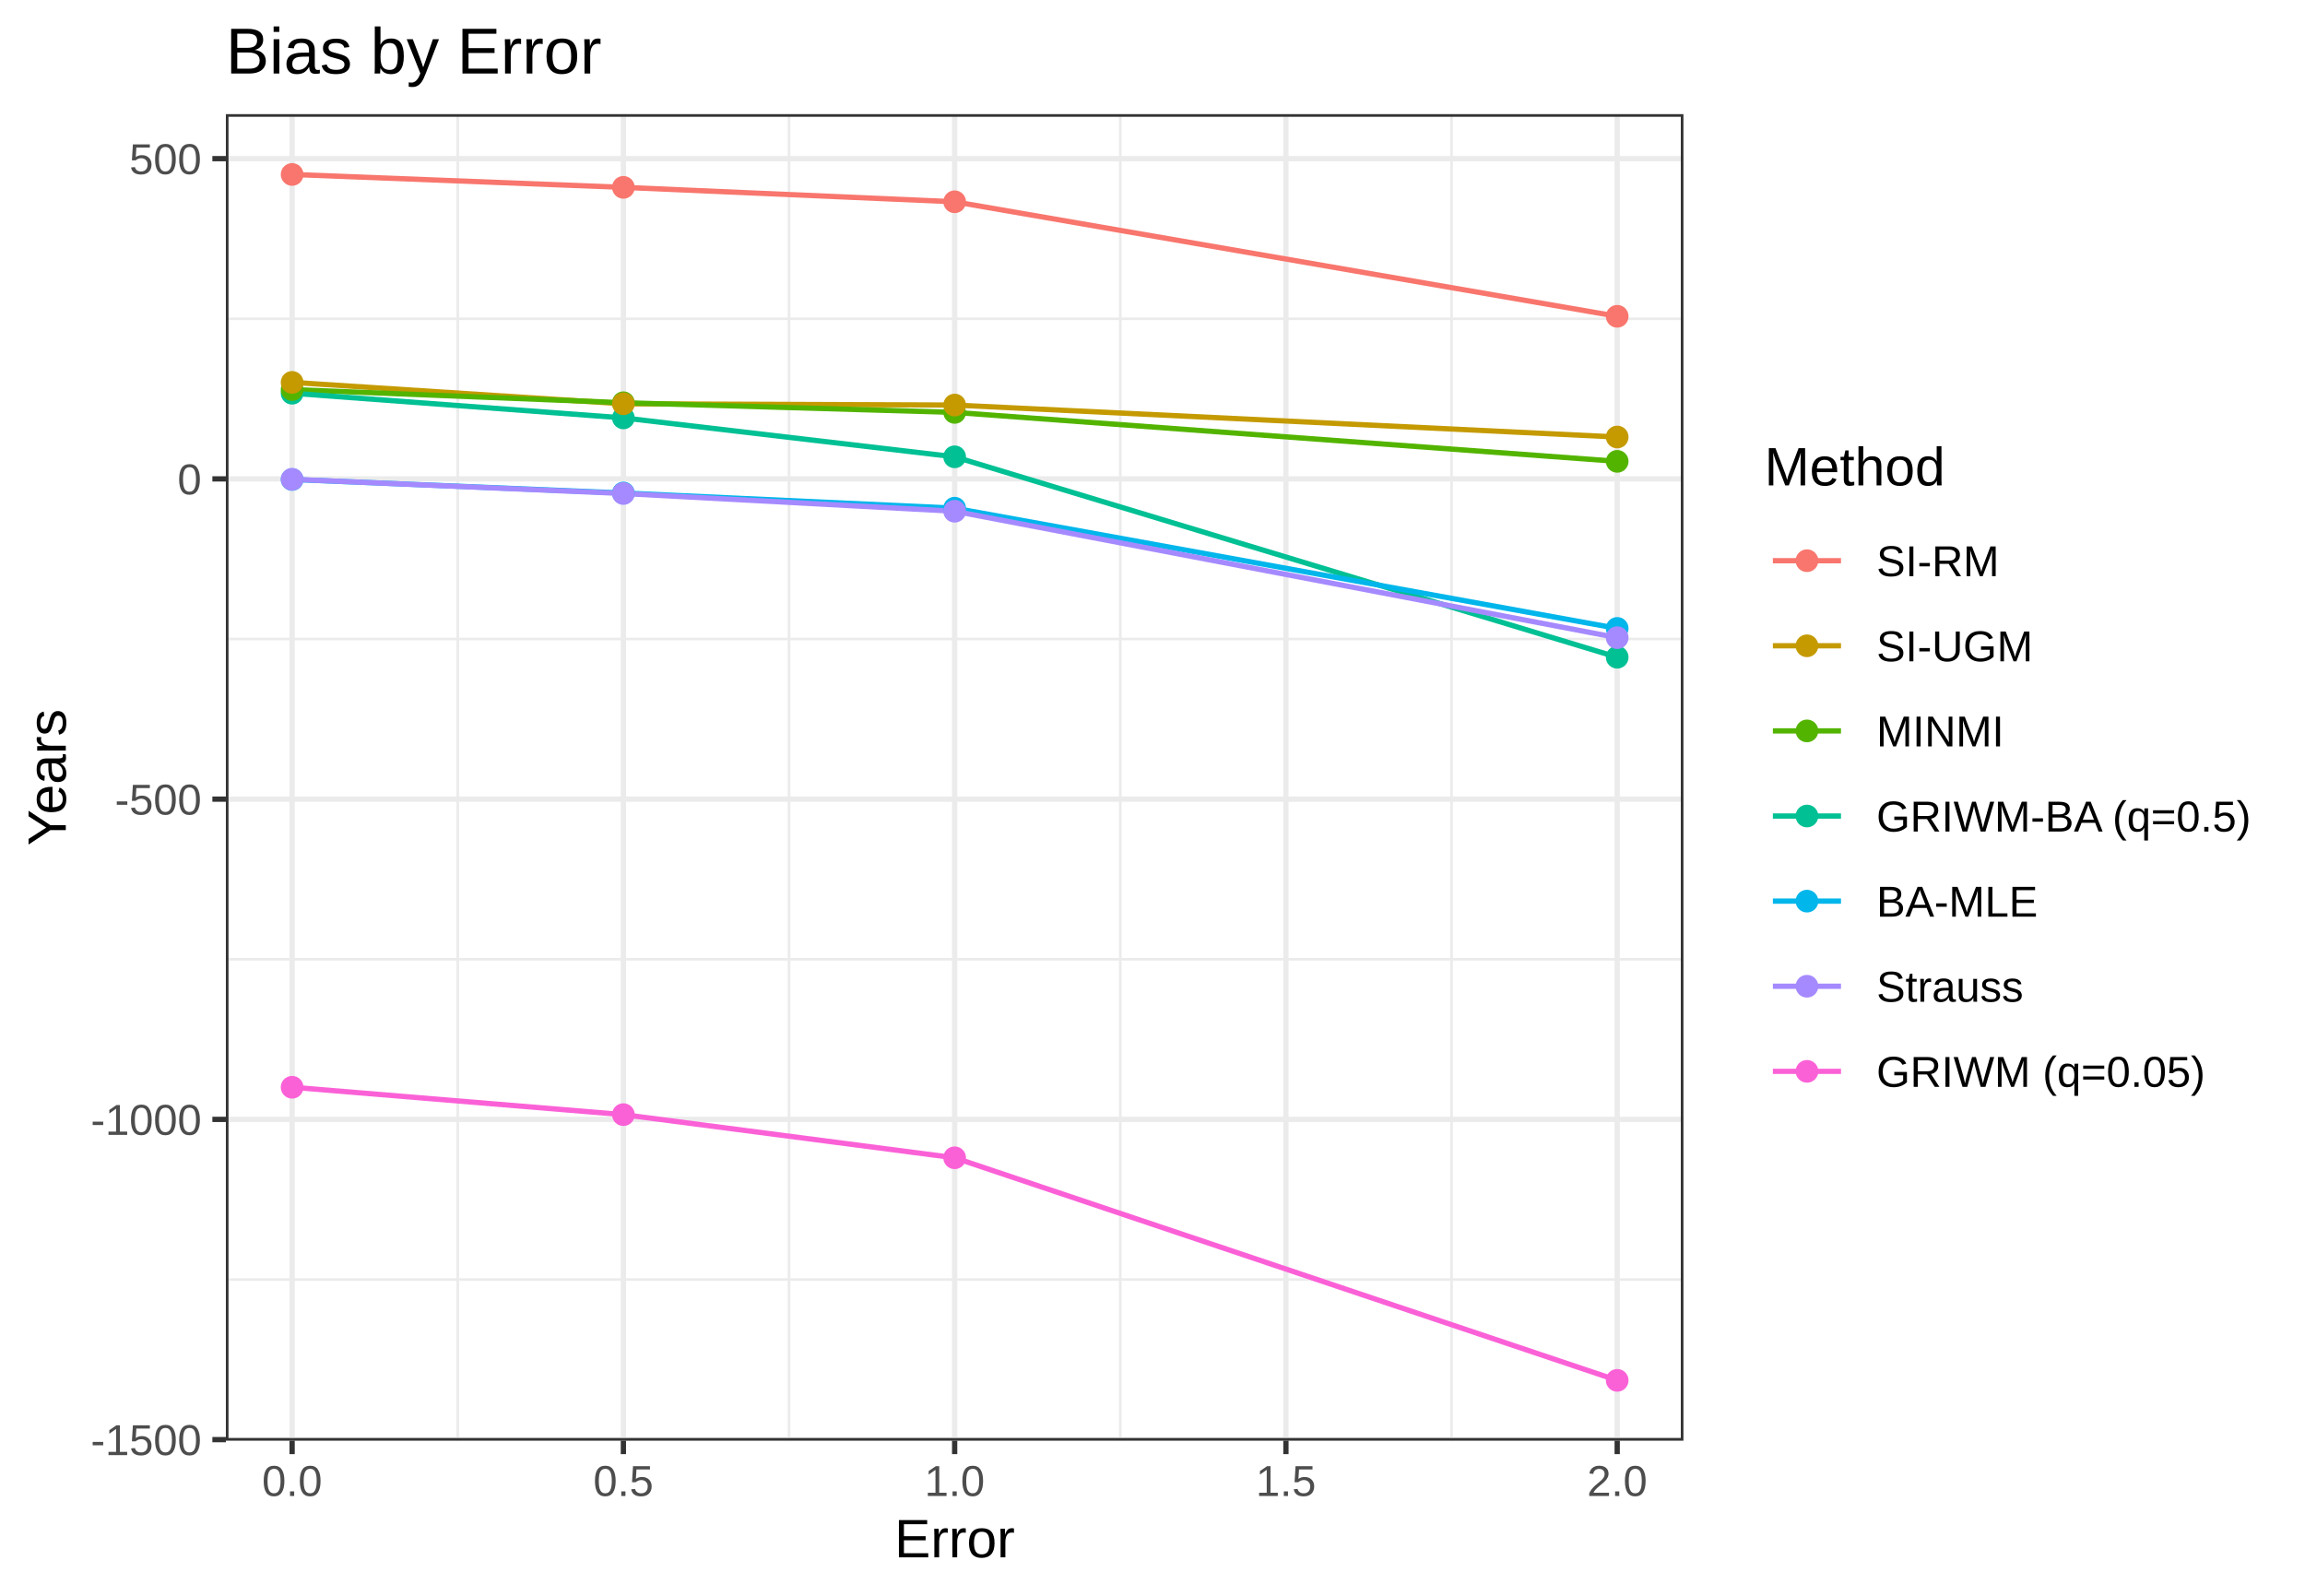
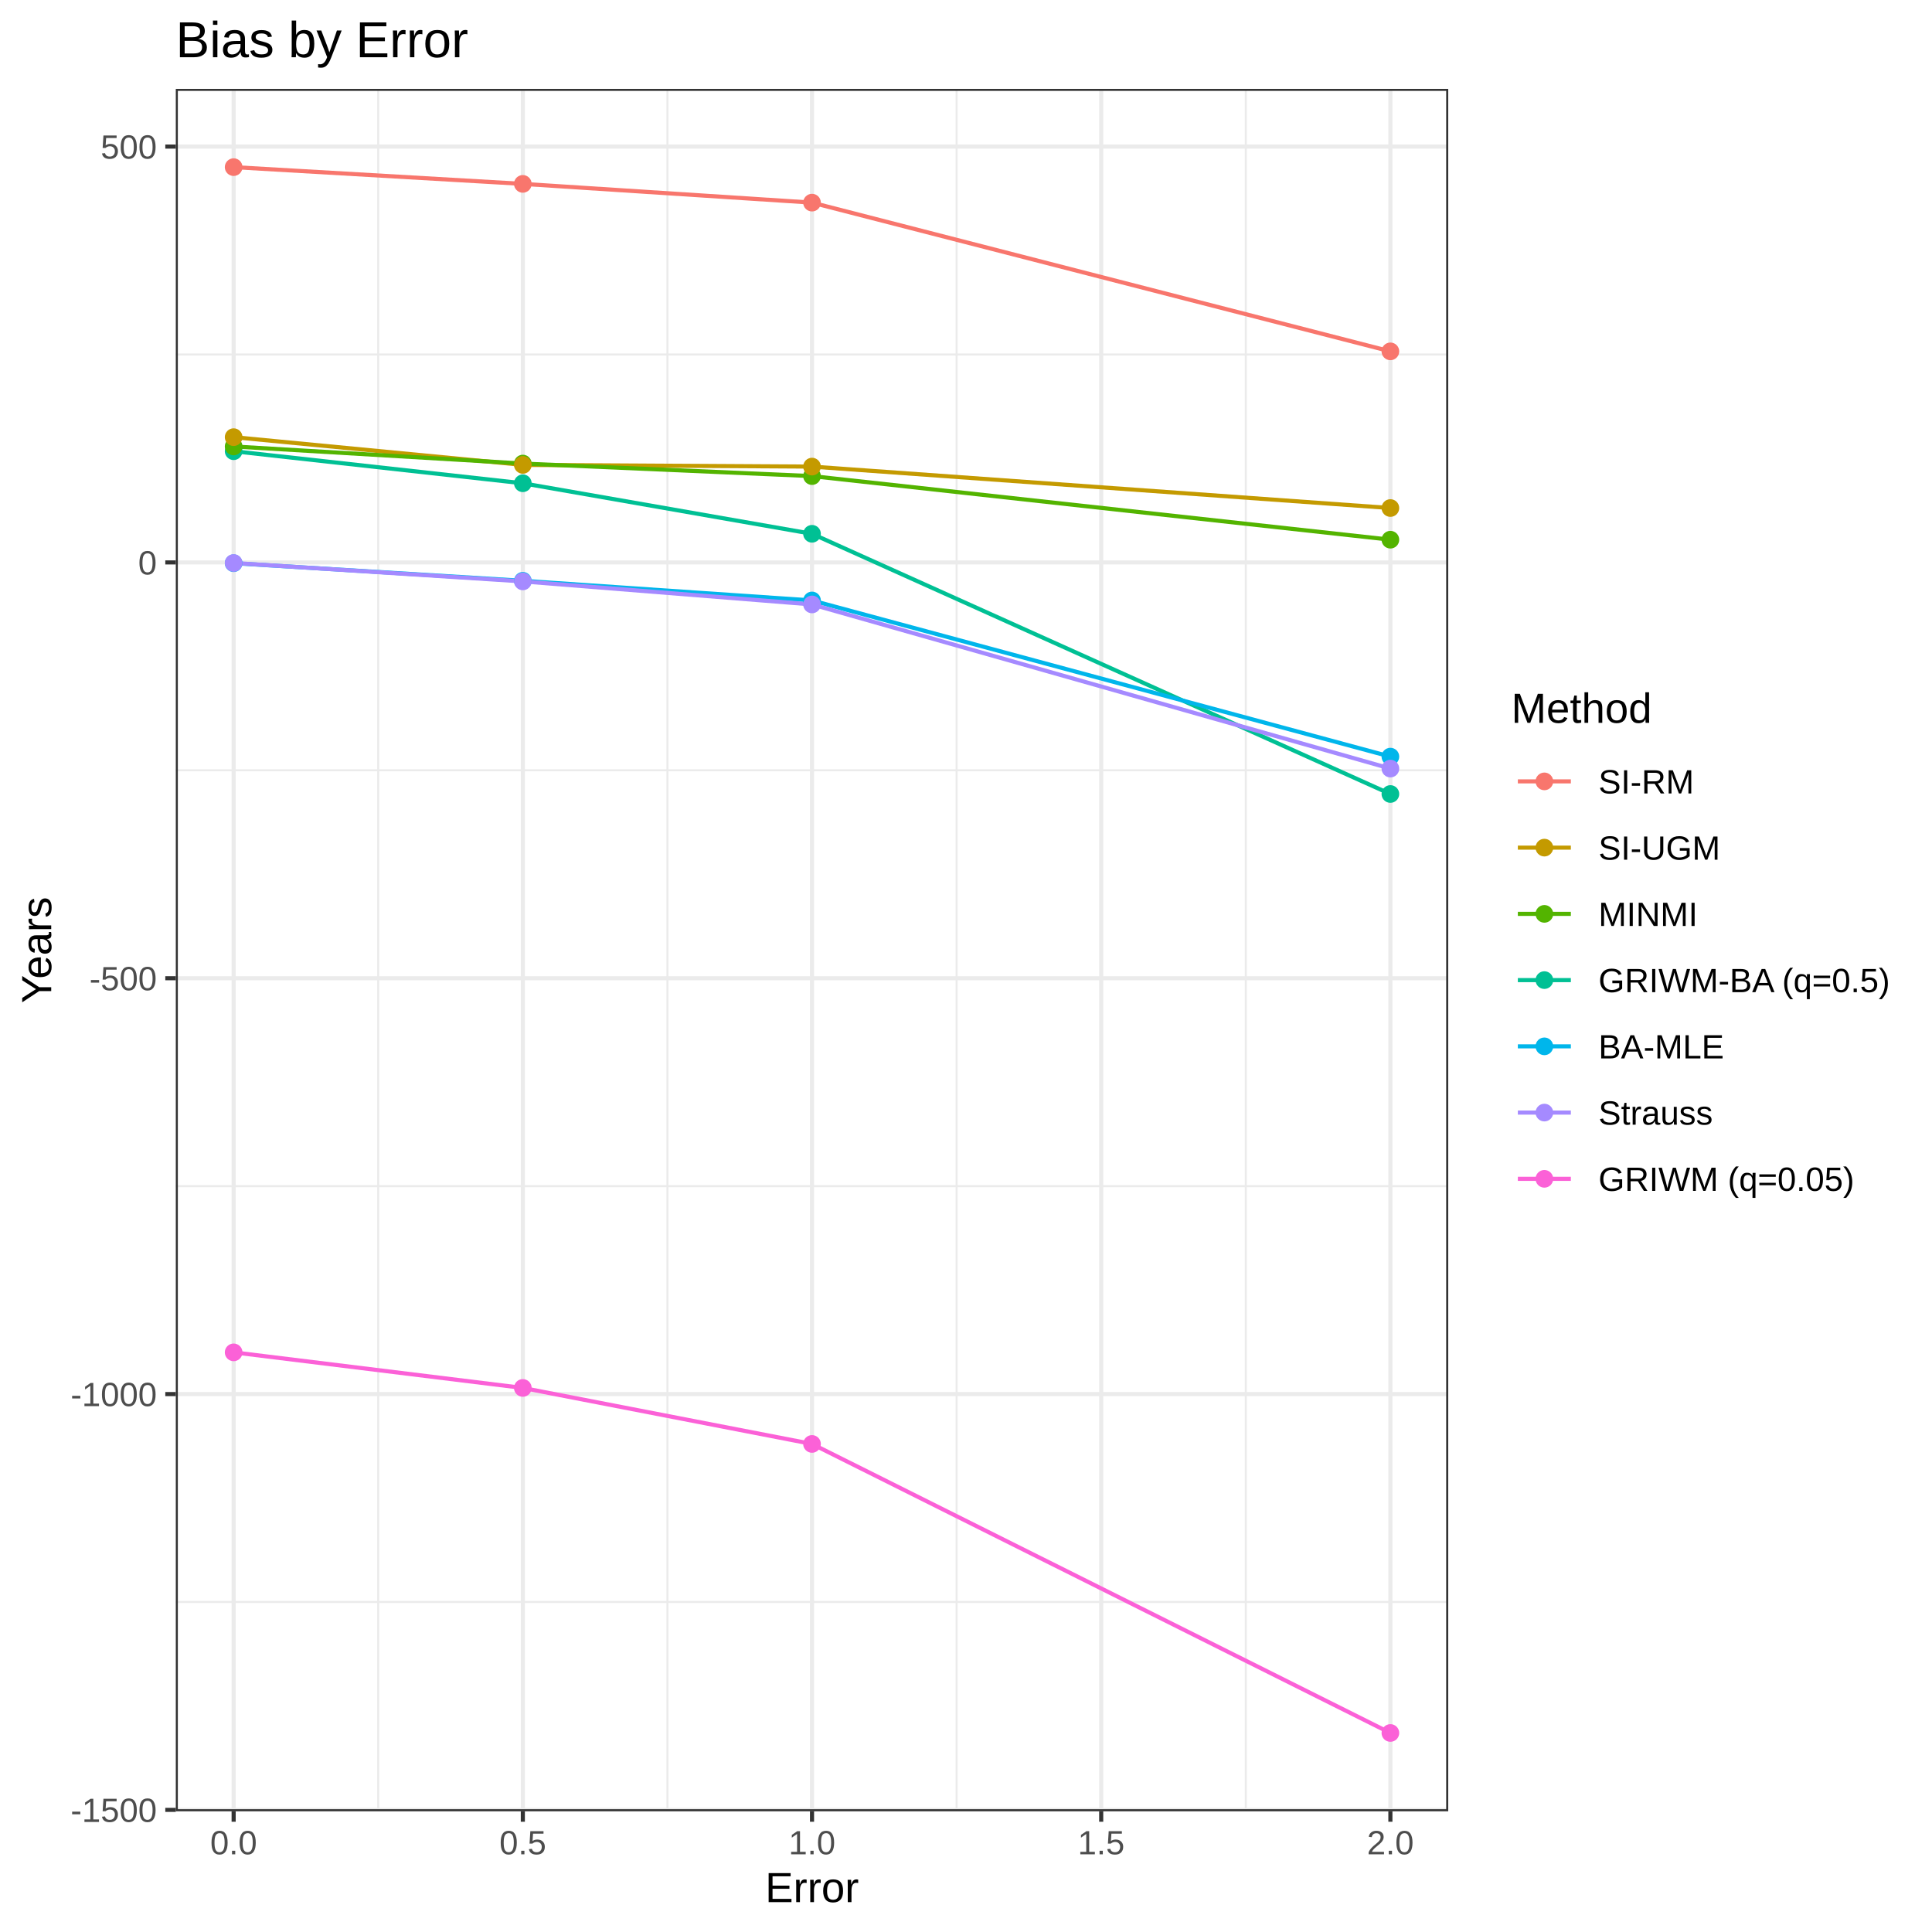
- <svg xmlns="http://www.w3.org/2000/svg" class="svglite" width="468.00pt" height="324.00pt" viewBox="0 0 468.00 324.00">
+ <svg xmlns="http://www.w3.org/2000/svg" class="svglite" width="504.00pt" height="504.00pt" viewBox="0 0 504.00 504.00">
  <defs>
    <style type="text/css">
    .svglite line, .svglite polyline, .svglite polygon, .svglite path, .svglite rect, .svglite circle {
      fill: none;
      stroke: #000000;
      stroke-linecap: round;
      stroke-linejoin: round;
      stroke-miterlimit: 10.00;
    }
    .svglite text {
      white-space: pre;
    }
  </style>
  </defs>
  <rect width="100%" height="100%" style="stroke: none; fill: #FFFFFF;" />
  <defs>
-     <clipPath id="cpMC4wMHw0NjguMDB8MC4wMHwzMjQuMDA=">
-       <rect x="0.00" y="0.00" width="468.00" height="324.00" />
+     <clipPath id="cpMC4wMHw1MDQuMDB8MC4wMHw1MDQuMDA=">
+       <rect x="0.00" y="0.00" width="504.00" height="504.00" />
    </clipPath>
  </defs>
-   <g clip-path="url(#cpMC4wMHw0NjguMDB8MC4wMHwzMjQuMDA=)">
-     <rect x="0.00" y="0.00" width="468.00" height="324.00" style="stroke-width: 1.07; stroke: #FFFFFF; fill: #FFFFFF;" />
+   <g clip-path="url(#cpMC4wMHw1MDQuMDB8MC4wMHw1MDQuMDA=)">
+     <rect x="0.00" y="-0" width="504.00" height="504.00" style="stroke-width: 1.07; stroke: #FFFFFF; fill: #FFFFFF;" />
  </g>
  <defs>
-     <clipPath id="cpNDUuODZ8MzQxLjgwfDIzLjE4fDI5Mi41MA==">
-       <rect x="45.86" y="23.18" width="295.94" height="269.33" />
+     <clipPath id="cpNDUuODZ8Mzc3LjgwfDIzLjE4fDQ3Mi41MA==">
+       <rect x="45.86" y="23.18" width="331.94" height="449.33" />
    </clipPath>
  </defs>
-   <g clip-path="url(#cpNDUuODZ8MzQxLjgwfDIzLjE4fDI5Mi41MA==)">
-     <rect x="45.86" y="23.18" width="295.94" height="269.33" style="stroke-width: 1.07; stroke: none; fill: #FFFFFF;" />
-     <polyline points="45.86,259.78 341.80,259.78 " style="stroke-width: 0.53; stroke: #EBEBEB; stroke-linecap: butt;" />
-     <polyline points="45.86,194.76 341.80,194.76 " style="stroke-width: 0.53; stroke: #EBEBEB; stroke-linecap: butt;" />
-     <polyline points="45.86,129.74 341.80,129.74 " style="stroke-width: 0.53; stroke: #EBEBEB; stroke-linecap: butt;" />
-     <polyline points="45.86,64.72 341.80,64.72 " style="stroke-width: 0.53; stroke: #EBEBEB; stroke-linecap: butt;" />
-     <polyline points="92.94,292.50 92.94,23.18 " style="stroke-width: 0.53; stroke: #EBEBEB; stroke-linecap: butt;" />
-     <polyline points="160.20,292.50 160.20,23.18 " style="stroke-width: 0.53; stroke: #EBEBEB; stroke-linecap: butt;" />
-     <polyline points="227.46,292.50 227.46,23.18 " style="stroke-width: 0.53; stroke: #EBEBEB; stroke-linecap: butt;" />
-     <polyline points="294.72,292.50 294.72,23.18 " style="stroke-width: 0.53; stroke: #EBEBEB; stroke-linecap: butt;" />
-     <polyline points="45.86,292.29 341.80,292.29 " style="stroke-width: 1.07; stroke: #EBEBEB; stroke-linecap: butt;" />
-     <polyline points="45.86,227.27 341.80,227.27 " style="stroke-width: 1.07; stroke: #EBEBEB; stroke-linecap: butt;" />
-     <polyline points="45.86,162.25 341.80,162.25 " style="stroke-width: 1.07; stroke: #EBEBEB; stroke-linecap: butt;" />
-     <polyline points="45.86,97.23 341.80,97.23 " style="stroke-width: 1.07; stroke: #EBEBEB; stroke-linecap: butt;" />
-     <polyline points="45.86,32.21 341.80,32.21 " style="stroke-width: 1.07; stroke: #EBEBEB; stroke-linecap: butt;" />
-     <polyline points="59.31,292.50 59.31,23.18 " style="stroke-width: 1.07; stroke: #EBEBEB; stroke-linecap: butt;" />
-     <polyline points="126.57,292.50 126.57,23.18 " style="stroke-width: 1.07; stroke: #EBEBEB; stroke-linecap: butt;" />
-     <polyline points="193.83,292.50 193.83,23.18 " style="stroke-width: 1.07; stroke: #EBEBEB; stroke-linecap: butt;" />
-     <polyline points="261.09,292.50 261.09,23.18 " style="stroke-width: 1.07; stroke: #EBEBEB; stroke-linecap: butt;" />
-     <polyline points="328.35,292.50 328.35,23.18 " style="stroke-width: 1.07; stroke: #EBEBEB; stroke-linecap: butt;" />
-     <polyline points="59.31,35.42 126.57,38.04 193.83,40.97 328.35,64.22 " style="stroke-width: 1.07; stroke: #F8766D; stroke-linecap: butt;" />
-     <polyline points="59.31,77.64 126.57,81.98 193.83,82.24 328.35,88.73 " style="stroke-width: 1.07; stroke: #C49A00; stroke-linecap: butt;" />
-     <polyline points="59.31,79.10 126.57,81.77 193.83,83.73 328.35,93.67 " style="stroke-width: 1.07; stroke: #53B400; stroke-linecap: butt;" />
-     <polyline points="59.31,79.84 126.57,84.85 193.83,92.75 328.35,133.44 " style="stroke-width: 1.07; stroke: #00C094; stroke-linecap: butt;" />
-     <polyline points="59.31,97.35 126.57,100.10 193.83,103.18 328.35,127.59 " style="stroke-width: 1.07; stroke: #00B6EB; stroke-linecap: butt;" />
-     <polyline points="59.31,97.32 126.57,100.20 193.83,103.80 328.35,129.47 " style="stroke-width: 1.07; stroke: #A58AFF; stroke-linecap: butt;" />
-     <polyline points="59.31,220.75 126.57,226.31 193.83,235.07 328.35,280.26 " style="stroke-width: 1.07; stroke: #FB61D7; stroke-linecap: butt;" />
-     <circle cx="59.31" cy="97.35" r="1.95" style="stroke-width: 0.71; stroke: #00B6EB; fill: #00B6EB;" />
-     <circle cx="59.31" cy="79.84" r="1.95" style="stroke-width: 0.71; stroke: #00C094; fill: #00C094;" />
-     <circle cx="59.31" cy="220.75" r="1.95" style="stroke-width: 0.71; stroke: #FB61D7; fill: #FB61D7;" />
-     <circle cx="59.31" cy="79.10" r="1.95" style="stroke-width: 0.71; stroke: #53B400; fill: #53B400;" />
-     <circle cx="59.31" cy="35.42" r="1.95" style="stroke-width: 0.71; stroke: #F8766D; fill: #F8766D;" />
-     <circle cx="59.31" cy="77.64" r="1.95" style="stroke-width: 0.71; stroke: #C49A00; fill: #C49A00;" />
-     <circle cx="59.31" cy="97.32" r="1.95" style="stroke-width: 0.71; stroke: #A58AFF; fill: #A58AFF;" />
-     <circle cx="126.57" cy="100.10" r="1.95" style="stroke-width: 0.71; stroke: #00B6EB; fill: #00B6EB;" />
-     <circle cx="126.57" cy="84.85" r="1.95" style="stroke-width: 0.71; stroke: #00C094; fill: #00C094;" />
-     <circle cx="126.57" cy="226.31" r="1.95" style="stroke-width: 0.71; stroke: #FB61D7; fill: #FB61D7;" />
-     <circle cx="126.57" cy="81.77" r="1.95" style="stroke-width: 0.71; stroke: #53B400; fill: #53B400;" />
-     <circle cx="126.57" cy="38.04" r="1.95" style="stroke-width: 0.71; stroke: #F8766D; fill: #F8766D;" />
-     <circle cx="126.57" cy="81.98" r="1.95" style="stroke-width: 0.71; stroke: #C49A00; fill: #C49A00;" />
-     <circle cx="126.57" cy="100.20" r="1.95" style="stroke-width: 0.71; stroke: #A58AFF; fill: #A58AFF;" />
-     <circle cx="193.83" cy="103.18" r="1.95" style="stroke-width: 0.71; stroke: #00B6EB; fill: #00B6EB;" />
-     <circle cx="193.83" cy="92.75" r="1.95" style="stroke-width: 0.71; stroke: #00C094; fill: #00C094;" />
-     <circle cx="193.83" cy="235.07" r="1.95" style="stroke-width: 0.71; stroke: #FB61D7; fill: #FB61D7;" />
-     <circle cx="193.83" cy="83.73" r="1.95" style="stroke-width: 0.71; stroke: #53B400; fill: #53B400;" />
-     <circle cx="193.83" cy="40.97" r="1.95" style="stroke-width: 0.71; stroke: #F8766D; fill: #F8766D;" />
-     <circle cx="193.83" cy="82.24" r="1.95" style="stroke-width: 0.71; stroke: #C49A00; fill: #C49A00;" />
-     <circle cx="193.83" cy="103.80" r="1.95" style="stroke-width: 0.71; stroke: #A58AFF; fill: #A58AFF;" />
-     <circle cx="328.35" cy="127.59" r="1.95" style="stroke-width: 0.71; stroke: #00B6EB; fill: #00B6EB;" />
-     <circle cx="328.35" cy="133.44" r="1.95" style="stroke-width: 0.71; stroke: #00C094; fill: #00C094;" />
-     <circle cx="328.35" cy="280.26" r="1.95" style="stroke-width: 0.71; stroke: #FB61D7; fill: #FB61D7;" />
-     <circle cx="328.35" cy="93.67" r="1.95" style="stroke-width: 0.71; stroke: #53B400; fill: #53B400;" />
-     <circle cx="328.35" cy="64.22" r="1.95" style="stroke-width: 0.71; stroke: #F8766D; fill: #F8766D;" />
-     <circle cx="328.35" cy="88.73" r="1.95" style="stroke-width: 0.71; stroke: #C49A00; fill: #C49A00;" />
-     <circle cx="328.35" cy="129.47" r="1.95" style="stroke-width: 0.71; stroke: #A58AFF; fill: #A58AFF;" />
-     <rect x="45.86" y="23.18" width="295.94" height="269.33" style="stroke-width: 1.07; stroke: #333333;" />
+   <g clip-path="url(#cpNDUuODZ8Mzc3LjgwfDIzLjE4fDQ3Mi41MA==)">
+     <rect x="45.86" y="23.18" width="331.94" height="449.33" style="stroke-width: 1.07; stroke: none; fill: #FFFFFF;" />
+     <polyline points="45.86,417.90 377.80,417.90 " style="stroke-width: 0.53; stroke: #EBEBEB; stroke-linecap: butt;" />
+     <polyline points="45.86,309.43 377.80,309.43 " style="stroke-width: 0.53; stroke: #EBEBEB; stroke-linecap: butt;" />
+     <polyline points="45.86,200.95 377.80,200.95 " style="stroke-width: 0.53; stroke: #EBEBEB; stroke-linecap: butt;" />
+     <polyline points="45.86,92.48 377.80,92.48 " style="stroke-width: 0.53; stroke: #EBEBEB; stroke-linecap: butt;" />
+     <polyline points="98.67,472.50 98.67,23.18 " style="stroke-width: 0.53; stroke: #EBEBEB; stroke-linecap: butt;" />
+     <polyline points="174.11,472.50 174.11,23.18 " style="stroke-width: 0.53; stroke: #EBEBEB; stroke-linecap: butt;" />
+     <polyline points="249.55,472.50 249.55,23.18 " style="stroke-width: 0.53; stroke: #EBEBEB; stroke-linecap: butt;" />
+     <polyline points="324.99,472.50 324.99,23.18 " style="stroke-width: 0.53; stroke: #EBEBEB; stroke-linecap: butt;" />
+     <polyline points="45.86,472.14 377.80,472.14 " style="stroke-width: 1.07; stroke: #EBEBEB; stroke-linecap: butt;" />
+     <polyline points="45.86,363.67 377.80,363.67 " style="stroke-width: 1.07; stroke: #EBEBEB; stroke-linecap: butt;" />
+     <polyline points="45.86,255.19 377.80,255.19 " style="stroke-width: 1.07; stroke: #EBEBEB; stroke-linecap: butt;" />
+     <polyline points="45.86,146.72 377.80,146.72 " style="stroke-width: 1.07; stroke: #EBEBEB; stroke-linecap: butt;" />
+     <polyline points="45.86,38.24 377.80,38.24 " style="stroke-width: 1.07; stroke: #EBEBEB; stroke-linecap: butt;" />
+     <polyline points="60.95,472.50 60.95,23.18 " style="stroke-width: 1.07; stroke: #EBEBEB; stroke-linecap: butt;" />
+     <polyline points="136.39,472.50 136.39,23.18 " style="stroke-width: 1.07; stroke: #EBEBEB; stroke-linecap: butt;" />
+     <polyline points="211.83,472.50 211.83,23.18 " style="stroke-width: 1.07; stroke: #EBEBEB; stroke-linecap: butt;" />
+     <polyline points="287.27,472.50 287.27,23.18 " style="stroke-width: 1.07; stroke: #EBEBEB; stroke-linecap: butt;" />
+     <polyline points="362.71,472.50 362.71,23.18 " style="stroke-width: 1.07; stroke: #EBEBEB; stroke-linecap: butt;" />
+     <polyline points="60.95,43.60 136.39,47.97 211.83,52.86 362.71,91.66 " style="stroke-width: 1.07; stroke: #F8766D; stroke-linecap: butt;" />
+     <polyline points="60.95,114.04 136.39,121.28 211.83,121.72 362.71,132.53 " style="stroke-width: 1.07; stroke: #C49A00; stroke-linecap: butt;" />
+     <polyline points="60.95,116.47 136.39,120.93 211.83,124.20 362.71,140.79 " style="stroke-width: 1.07; stroke: #53B400; stroke-linecap: butt;" />
+     <polyline points="60.95,117.71 136.39,126.07 211.83,139.25 362.71,207.13 " style="stroke-width: 1.07; stroke: #00C094; stroke-linecap: butt;" />
+     <polyline points="60.95,146.92 136.39,151.51 211.83,156.64 362.71,197.38 " style="stroke-width: 1.07; stroke: #00B6EB; stroke-linecap: butt;" />
+     <polyline points="60.95,146.87 136.39,151.67 211.83,157.68 362.71,200.50 " style="stroke-width: 1.07; stroke: #A58AFF; stroke-linecap: butt;" />
+     <polyline points="60.95,352.79 136.39,362.07 211.83,376.68 362.71,452.08 " style="stroke-width: 1.07; stroke: #FB61D7; stroke-linecap: butt;" />
+     <circle cx="60.95" cy="146.92" r="1.95" style="stroke-width: 0.71; stroke: #00B6EB; fill: #00B6EB;" />
+     <circle cx="60.95" cy="117.71" r="1.95" style="stroke-width: 0.71; stroke: #00C094; fill: #00C094;" />
+     <circle cx="60.95" cy="352.79" r="1.95" style="stroke-width: 0.71; stroke: #FB61D7; fill: #FB61D7;" />
+     <circle cx="60.95" cy="116.47" r="1.95" style="stroke-width: 0.71; stroke: #53B400; fill: #53B400;" />
+     <circle cx="60.95" cy="43.60" r="1.95" style="stroke-width: 0.71; stroke: #F8766D; fill: #F8766D;" />
+     <circle cx="60.95" cy="114.04" r="1.95" style="stroke-width: 0.71; stroke: #C49A00; fill: #C49A00;" />
+     <circle cx="60.95" cy="146.87" r="1.95" style="stroke-width: 0.71; stroke: #A58AFF; fill: #A58AFF;" />
+     <circle cx="136.39" cy="151.51" r="1.95" style="stroke-width: 0.71; stroke: #00B6EB; fill: #00B6EB;" />
+     <circle cx="136.39" cy="126.07" r="1.95" style="stroke-width: 0.71; stroke: #00C094; fill: #00C094;" />
+     <circle cx="136.39" cy="362.07" r="1.95" style="stroke-width: 0.71; stroke: #FB61D7; fill: #FB61D7;" />
+     <circle cx="136.39" cy="120.93" r="1.95" style="stroke-width: 0.71; stroke: #53B400; fill: #53B400;" />
+     <circle cx="136.39" cy="47.97" r="1.95" style="stroke-width: 0.71; stroke: #F8766D; fill: #F8766D;" />
+     <circle cx="136.39" cy="121.28" r="1.95" style="stroke-width: 0.71; stroke: #C49A00; fill: #C49A00;" />
+     <circle cx="136.39" cy="151.67" r="1.95" style="stroke-width: 0.71; stroke: #A58AFF; fill: #A58AFF;" />
+     <circle cx="211.83" cy="156.64" r="1.95" style="stroke-width: 0.71; stroke: #00B6EB; fill: #00B6EB;" />
+     <circle cx="211.83" cy="139.25" r="1.95" style="stroke-width: 0.71; stroke: #00C094; fill: #00C094;" />
+     <circle cx="211.83" cy="376.68" r="1.95" style="stroke-width: 0.71; stroke: #FB61D7; fill: #FB61D7;" />
+     <circle cx="211.83" cy="124.20" r="1.95" style="stroke-width: 0.71; stroke: #53B400; fill: #53B400;" />
+     <circle cx="211.83" cy="52.86" r="1.95" style="stroke-width: 0.71; stroke: #F8766D; fill: #F8766D;" />
+     <circle cx="211.83" cy="121.72" r="1.95" style="stroke-width: 0.71; stroke: #C49A00; fill: #C49A00;" />
+     <circle cx="211.83" cy="157.68" r="1.95" style="stroke-width: 0.71; stroke: #A58AFF; fill: #A58AFF;" />
+     <circle cx="362.71" cy="197.38" r="1.95" style="stroke-width: 0.71; stroke: #00B6EB; fill: #00B6EB;" />
+     <circle cx="362.71" cy="207.13" r="1.95" style="stroke-width: 0.71; stroke: #00C094; fill: #00C094;" />
+     <circle cx="362.71" cy="452.08" r="1.95" style="stroke-width: 0.71; stroke: #FB61D7; fill: #FB61D7;" />
+     <circle cx="362.71" cy="140.79" r="1.95" style="stroke-width: 0.71; stroke: #53B400; fill: #53B400;" />
+     <circle cx="362.71" cy="91.66" r="1.95" style="stroke-width: 0.71; stroke: #F8766D; fill: #F8766D;" />
+     <circle cx="362.71" cy="132.53" r="1.95" style="stroke-width: 0.71; stroke: #C49A00; fill: #C49A00;" />
+     <circle cx="362.71" cy="200.50" r="1.95" style="stroke-width: 0.71; stroke: #A58AFF; fill: #A58AFF;" />
+     <rect x="45.86" y="23.18" width="331.94" height="449.33" style="stroke-width: 1.07; stroke: #333333;" />
  </g>
-   <g clip-path="url(#cpMC4wMHw0NjguMDB8MC4wMHwzMjQuMDA=)">
-     <text x="40.93" y="295.44" text-anchor="end" style="font-size: 8.80px;fill: #4D4D4D; font-family: &quot;Arial&quot;;" textLength="22.51px" lengthAdjust="spacingAndGlyphs">-1500</text>
-     <text x="40.93" y="230.42" text-anchor="end" style="font-size: 8.80px;fill: #4D4D4D; font-family: &quot;Arial&quot;;" textLength="22.51px" lengthAdjust="spacingAndGlyphs">-1000</text>
-     <text x="40.93" y="165.40" text-anchor="end" style="font-size: 8.80px;fill: #4D4D4D; font-family: &quot;Arial&quot;;" textLength="17.62px" lengthAdjust="spacingAndGlyphs">-500</text>
-     <text x="40.93" y="100.38" text-anchor="end" style="font-size: 8.80px;fill: #4D4D4D; font-family: &quot;Arial&quot;;" textLength="4.90px" lengthAdjust="spacingAndGlyphs">0</text>
-     <text x="40.93" y="35.36" text-anchor="end" style="font-size: 8.80px;fill: #4D4D4D; font-family: &quot;Arial&quot;;" textLength="14.69px" lengthAdjust="spacingAndGlyphs">500</text>
-     <polyline points="43.12,292.29 45.86,292.29 " style="stroke-width: 1.07; stroke: #333333; stroke-linecap: butt;" />
-     <polyline points="43.12,227.27 45.86,227.27 " style="stroke-width: 1.07; stroke: #333333; stroke-linecap: butt;" />
-     <polyline points="43.12,162.25 45.86,162.25 " style="stroke-width: 1.07; stroke: #333333; stroke-linecap: butt;" />
-     <polyline points="43.12,97.23 45.86,97.23 " style="stroke-width: 1.07; stroke: #333333; stroke-linecap: butt;" />
-     <polyline points="43.12,32.21 45.86,32.21 " style="stroke-width: 1.07; stroke: #333333; stroke-linecap: butt;" />
-     <polyline points="59.31,295.24 59.31,292.50 " style="stroke-width: 1.07; stroke: #333333; stroke-linecap: butt;" />
-     <polyline points="126.57,295.24 126.57,292.50 " style="stroke-width: 1.07; stroke: #333333; stroke-linecap: butt;" />
-     <polyline points="193.83,295.24 193.83,292.50 " style="stroke-width: 1.07; stroke: #333333; stroke-linecap: butt;" />
-     <polyline points="261.09,295.24 261.09,292.50 " style="stroke-width: 1.07; stroke: #333333; stroke-linecap: butt;" />
-     <polyline points="328.35,295.24 328.35,292.50 " style="stroke-width: 1.07; stroke: #333333; stroke-linecap: butt;" />
-     <text x="59.31" y="303.74" text-anchor="middle" style="font-size: 8.80px;fill: #4D4D4D; font-family: &quot;Arial&quot;;" textLength="12.24px" lengthAdjust="spacingAndGlyphs">0.0</text>
-     <text x="126.57" y="303.74" text-anchor="middle" style="font-size: 8.80px;fill: #4D4D4D; font-family: &quot;Arial&quot;;" textLength="12.24px" lengthAdjust="spacingAndGlyphs">0.5</text>
-     <text x="193.83" y="303.74" text-anchor="middle" style="font-size: 8.80px;fill: #4D4D4D; font-family: &quot;Arial&quot;;" textLength="12.24px" lengthAdjust="spacingAndGlyphs">1.0</text>
-     <text x="261.09" y="303.74" text-anchor="middle" style="font-size: 8.80px;fill: #4D4D4D; font-family: &quot;Arial&quot;;" textLength="12.24px" lengthAdjust="spacingAndGlyphs">1.5</text>
-     <text x="328.35" y="303.74" text-anchor="middle" style="font-size: 8.80px;fill: #4D4D4D; font-family: &quot;Arial&quot;;" textLength="12.24px" lengthAdjust="spacingAndGlyphs">2.0</text>
-     <text x="193.83" y="316.20" text-anchor="middle" style="font-size: 11.00px; font-family: &quot;Arial&quot;;" textLength="24.45px" lengthAdjust="spacingAndGlyphs">Error</text>
-     <text transform="translate(13.36,157.84) rotate(-90)" text-anchor="middle" style="font-size: 11.00px; font-family: &quot;Arial&quot;;" textLength="27.73px" lengthAdjust="spacingAndGlyphs">Years</text>
-     <rect x="352.76" y="84.04" width="109.76" height="147.59" style="stroke-width: 1.07; stroke: none; fill: #FFFFFF;" />
-     <text x="358.24" y="98.56" style="font-size: 11.00px; font-family: &quot;Arial&quot;;" textLength="36.71px" lengthAdjust="spacingAndGlyphs">Method</text>
-     <rect x="358.24" y="105.20" width="17.28" height="17.28" style="stroke-width: 1.07; stroke: none; fill: #FFFFFF;" />
-     <line x1="359.96" y1="113.84" x2="373.79" y2="113.84" style="stroke-width: 1.07; stroke: #F8766D; stroke-linecap: butt;" />
-     <circle cx="366.88" cy="113.84" r="1.95" style="stroke-width: 0.71; stroke: #F8766D; fill: #F8766D;" />
-     <rect x="358.24" y="122.48" width="17.28" height="17.28" style="stroke-width: 1.07; stroke: none; fill: #FFFFFF;" />
-     <line x1="359.96" y1="131.12" x2="373.79" y2="131.12" style="stroke-width: 1.07; stroke: #C49A00; stroke-linecap: butt;" />
-     <circle cx="366.88" cy="131.12" r="1.95" style="stroke-width: 0.71; stroke: #C49A00; fill: #C49A00;" />
-     <rect x="358.24" y="139.76" width="17.28" height="17.28" style="stroke-width: 1.07; stroke: none; fill: #FFFFFF;" />
-     <line x1="359.96" y1="148.40" x2="373.79" y2="148.40" style="stroke-width: 1.07; stroke: #53B400; stroke-linecap: butt;" />
-     <circle cx="366.88" cy="148.40" r="1.95" style="stroke-width: 0.71; stroke: #53B400; fill: #53B400;" />
-     <rect x="358.24" y="157.04" width="17.28" height="17.28" style="stroke-width: 1.07; stroke: none; fill: #FFFFFF;" />
-     <line x1="359.96" y1="165.68" x2="373.79" y2="165.68" style="stroke-width: 1.07; stroke: #00C094; stroke-linecap: butt;" />
-     <circle cx="366.88" cy="165.68" r="1.95" style="stroke-width: 0.71; stroke: #00C094; fill: #00C094;" />
-     <rect x="358.24" y="174.32" width="17.28" height="17.28" style="stroke-width: 1.07; stroke: none; fill: #FFFFFF;" />
-     <line x1="359.96" y1="182.96" x2="373.79" y2="182.96" style="stroke-width: 1.07; stroke: #00B6EB; stroke-linecap: butt;" />
-     <circle cx="366.88" cy="182.96" r="1.95" style="stroke-width: 0.71; stroke: #00B6EB; fill: #00B6EB;" />
-     <rect x="358.24" y="191.60" width="17.28" height="17.28" style="stroke-width: 1.07; stroke: none; fill: #FFFFFF;" />
-     <line x1="359.96" y1="200.24" x2="373.79" y2="200.24" style="stroke-width: 1.07; stroke: #A58AFF; stroke-linecap: butt;" />
-     <circle cx="366.88" cy="200.24" r="1.95" style="stroke-width: 0.71; stroke: #A58AFF; fill: #A58AFF;" />
-     <rect x="358.24" y="208.88" width="17.28" height="17.28" style="stroke-width: 1.07; stroke: none; fill: #FFFFFF;" />
-     <line x1="359.96" y1="217.52" x2="373.79" y2="217.52" style="stroke-width: 1.07; stroke: #FB61D7; stroke-linecap: butt;" />
-     <circle cx="366.88" cy="217.52" r="1.95" style="stroke-width: 0.71; stroke: #FB61D7; fill: #FB61D7;" />
-     <text x="380.99" y="116.99" style="font-size: 8.80px; font-family: &quot;Arial&quot;;" textLength="24.93px" lengthAdjust="spacingAndGlyphs">SI-RM</text>
-     <text x="380.99" y="134.27" style="font-size: 8.80px; font-family: &quot;Arial&quot;;" textLength="31.77px" lengthAdjust="spacingAndGlyphs">SI-UGM</text>
-     <text x="380.99" y="151.55" style="font-size: 8.80px; font-family: &quot;Arial&quot;;" textLength="25.91px" lengthAdjust="spacingAndGlyphs">MINMI</text>
-     <text x="380.99" y="168.83" style="font-size: 8.80px; font-family: &quot;Arial&quot;;" textLength="76.05px" lengthAdjust="spacingAndGlyphs">GRIWM-BA (q=0.5)</text>
-     <text x="380.99" y="186.11" style="font-size: 8.80px; font-family: &quot;Arial&quot;;" textLength="32.76px" lengthAdjust="spacingAndGlyphs">BA-MLE</text>
-     <text x="380.99" y="203.39" style="font-size: 8.80px; font-family: &quot;Arial&quot;;" textLength="29.84px" lengthAdjust="spacingAndGlyphs">Strauss</text>
-     <text x="380.99" y="220.67" style="font-size: 8.80px; font-family: &quot;Arial&quot;;" textLength="66.76px" lengthAdjust="spacingAndGlyphs">GRIWM (q=0.05)</text>
+   <g clip-path="url(#cpMC4wMHw1MDQuMDB8MC4wMHw1MDQuMDA=)">
+     <text x="40.93" y="475.29" text-anchor="end" style="font-size: 8.80px;fill: #4D4D4D; font-family: &quot;Arial&quot;;" textLength="22.51px" lengthAdjust="spacingAndGlyphs">-1500</text>
+     <text x="40.93" y="366.82" text-anchor="end" style="font-size: 8.80px;fill: #4D4D4D; font-family: &quot;Arial&quot;;" textLength="22.51px" lengthAdjust="spacingAndGlyphs">-1000</text>
+     <text x="40.93" y="258.34" text-anchor="end" style="font-size: 8.80px;fill: #4D4D4D; font-family: &quot;Arial&quot;;" textLength="17.62px" lengthAdjust="spacingAndGlyphs">-500</text>
+     <text x="40.93" y="149.87" text-anchor="end" style="font-size: 8.80px;fill: #4D4D4D; font-family: &quot;Arial&quot;;" textLength="4.90px" lengthAdjust="spacingAndGlyphs">0</text>
+     <text x="40.93" y="41.39" text-anchor="end" style="font-size: 8.80px;fill: #4D4D4D; font-family: &quot;Arial&quot;;" textLength="14.69px" lengthAdjust="spacingAndGlyphs">500</text>
+     <polyline points="43.12,472.14 45.86,472.14 " style="stroke-width: 1.07; stroke: #333333; stroke-linecap: butt;" />
+     <polyline points="43.12,363.67 45.86,363.67 " style="stroke-width: 1.07; stroke: #333333; stroke-linecap: butt;" />
+     <polyline points="43.12,255.19 45.86,255.19 " style="stroke-width: 1.07; stroke: #333333; stroke-linecap: butt;" />
+     <polyline points="43.12,146.72 45.86,146.72 " style="stroke-width: 1.07; stroke: #333333; stroke-linecap: butt;" />
+     <polyline points="43.12,38.24 45.86,38.24 " style="stroke-width: 1.07; stroke: #333333; stroke-linecap: butt;" />
+     <polyline points="60.95,475.24 60.95,472.50 " style="stroke-width: 1.07; stroke: #333333; stroke-linecap: butt;" />
+     <polyline points="136.39,475.24 136.39,472.50 " style="stroke-width: 1.07; stroke: #333333; stroke-linecap: butt;" />
+     <polyline points="211.83,475.24 211.83,472.50 " style="stroke-width: 1.07; stroke: #333333; stroke-linecap: butt;" />
+     <polyline points="287.27,475.24 287.27,472.50 " style="stroke-width: 1.07; stroke: #333333; stroke-linecap: butt;" />
+     <polyline points="362.71,475.24 362.71,472.50 " style="stroke-width: 1.07; stroke: #333333; stroke-linecap: butt;" />
+     <text x="60.95" y="483.74" text-anchor="middle" style="font-size: 8.80px;fill: #4D4D4D; font-family: &quot;Arial&quot;;" textLength="12.24px" lengthAdjust="spacingAndGlyphs">0.0</text>
+     <text x="136.39" y="483.74" text-anchor="middle" style="font-size: 8.80px;fill: #4D4D4D; font-family: &quot;Arial&quot;;" textLength="12.24px" lengthAdjust="spacingAndGlyphs">0.5</text>
+     <text x="211.83" y="483.74" text-anchor="middle" style="font-size: 8.80px;fill: #4D4D4D; font-family: &quot;Arial&quot;;" textLength="12.24px" lengthAdjust="spacingAndGlyphs">1.0</text>
+     <text x="287.27" y="483.74" text-anchor="middle" style="font-size: 8.80px;fill: #4D4D4D; font-family: &quot;Arial&quot;;" textLength="12.24px" lengthAdjust="spacingAndGlyphs">1.5</text>
+     <text x="362.71" y="483.74" text-anchor="middle" style="font-size: 8.80px;fill: #4D4D4D; font-family: &quot;Arial&quot;;" textLength="12.24px" lengthAdjust="spacingAndGlyphs">2.0</text>
+     <text x="211.83" y="496.20" text-anchor="middle" style="font-size: 11.00px; font-family: &quot;Arial&quot;;" textLength="24.45px" lengthAdjust="spacingAndGlyphs">Error</text>
+     <text transform="translate(13.36,247.84) rotate(-90)" text-anchor="middle" style="font-size: 11.00px; font-family: &quot;Arial&quot;;" textLength="27.73px" lengthAdjust="spacingAndGlyphs">Years</text>
+     <rect x="388.76" y="174.04" width="109.76" height="147.59" style="stroke-width: 1.07; stroke: none; fill: #FFFFFF;" />
+     <text x="394.24" y="188.56" style="font-size: 11.00px; font-family: &quot;Arial&quot;;" textLength="36.71px" lengthAdjust="spacingAndGlyphs">Method</text>
+     <rect x="394.24" y="195.20" width="17.28" height="17.28" style="stroke-width: 1.07; stroke: none; fill: #FFFFFF;" />
+     <line x1="395.96" y1="203.84" x2="409.79" y2="203.84" style="stroke-width: 1.07; stroke: #F8766D; stroke-linecap: butt;" />
+     <circle cx="402.88" cy="203.84" r="1.95" style="stroke-width: 0.71; stroke: #F8766D; fill: #F8766D;" />
+     <rect x="394.24" y="212.48" width="17.28" height="17.28" style="stroke-width: 1.07; stroke: none; fill: #FFFFFF;" />
+     <line x1="395.96" y1="221.12" x2="409.79" y2="221.12" style="stroke-width: 1.07; stroke: #C49A00; stroke-linecap: butt;" />
+     <circle cx="402.88" cy="221.12" r="1.95" style="stroke-width: 0.71; stroke: #C49A00; fill: #C49A00;" />
+     <rect x="394.24" y="229.76" width="17.28" height="17.28" style="stroke-width: 1.07; stroke: none; fill: #FFFFFF;" />
+     <line x1="395.96" y1="238.40" x2="409.79" y2="238.40" style="stroke-width: 1.07; stroke: #53B400; stroke-linecap: butt;" />
+     <circle cx="402.88" cy="238.40" r="1.95" style="stroke-width: 0.71; stroke: #53B400; fill: #53B400;" />
+     <rect x="394.24" y="247.04" width="17.28" height="17.28" style="stroke-width: 1.07; stroke: none; fill: #FFFFFF;" />
+     <line x1="395.96" y1="255.68" x2="409.79" y2="255.68" style="stroke-width: 1.07; stroke: #00C094; stroke-linecap: butt;" />
+     <circle cx="402.88" cy="255.68" r="1.95" style="stroke-width: 0.71; stroke: #00C094; fill: #00C094;" />
+     <rect x="394.24" y="264.32" width="17.28" height="17.28" style="stroke-width: 1.07; stroke: none; fill: #FFFFFF;" />
+     <line x1="395.96" y1="272.96" x2="409.79" y2="272.96" style="stroke-width: 1.07; stroke: #00B6EB; stroke-linecap: butt;" />
+     <circle cx="402.88" cy="272.96" r="1.95" style="stroke-width: 0.71; stroke: #00B6EB; fill: #00B6EB;" />
+     <rect x="394.24" y="281.60" width="17.28" height="17.28" style="stroke-width: 1.07; stroke: none; fill: #FFFFFF;" />
+     <line x1="395.96" y1="290.24" x2="409.79" y2="290.24" style="stroke-width: 1.07; stroke: #A58AFF; stroke-linecap: butt;" />
+     <circle cx="402.88" cy="290.24" r="1.95" style="stroke-width: 0.71; stroke: #A58AFF; fill: #A58AFF;" />
+     <rect x="394.24" y="298.88" width="17.28" height="17.28" style="stroke-width: 1.07; stroke: none; fill: #FFFFFF;" />
+     <line x1="395.96" y1="307.52" x2="409.79" y2="307.52" style="stroke-width: 1.07; stroke: #FB61D7; stroke-linecap: butt;" />
+     <circle cx="402.88" cy="307.52" r="1.95" style="stroke-width: 0.71; stroke: #FB61D7; fill: #FB61D7;" />
+     <text x="416.99" y="206.99" style="font-size: 8.80px; font-family: &quot;Arial&quot;;" textLength="24.93px" lengthAdjust="spacingAndGlyphs">SI-RM</text>
+     <text x="416.99" y="224.27" style="font-size: 8.80px; font-family: &quot;Arial&quot;;" textLength="31.77px" lengthAdjust="spacingAndGlyphs">SI-UGM</text>
+     <text x="416.99" y="241.55" style="font-size: 8.80px; font-family: &quot;Arial&quot;;" textLength="25.91px" lengthAdjust="spacingAndGlyphs">MINMI</text>
+     <text x="416.99" y="258.83" style="font-size: 8.80px; font-family: &quot;Arial&quot;;" textLength="76.05px" lengthAdjust="spacingAndGlyphs">GRIWM-BA (q=0.5)</text>
+     <text x="416.99" y="276.11" style="font-size: 8.80px; font-family: &quot;Arial&quot;;" textLength="32.76px" lengthAdjust="spacingAndGlyphs">BA-MLE</text>
+     <text x="416.99" y="293.39" style="font-size: 8.80px; font-family: &quot;Arial&quot;;" textLength="29.84px" lengthAdjust="spacingAndGlyphs">Strauss</text>
+     <text x="416.99" y="310.67" style="font-size: 8.80px; font-family: &quot;Arial&quot;;" textLength="66.76px" lengthAdjust="spacingAndGlyphs">GRIWM (q=0.05)</text>
    <text x="45.86" y="14.93" style="font-size: 13.20px; font-family: &quot;Arial&quot;;" textLength="76.23px" lengthAdjust="spacingAndGlyphs">Bias by Error</text>
  </g>
</svg>
